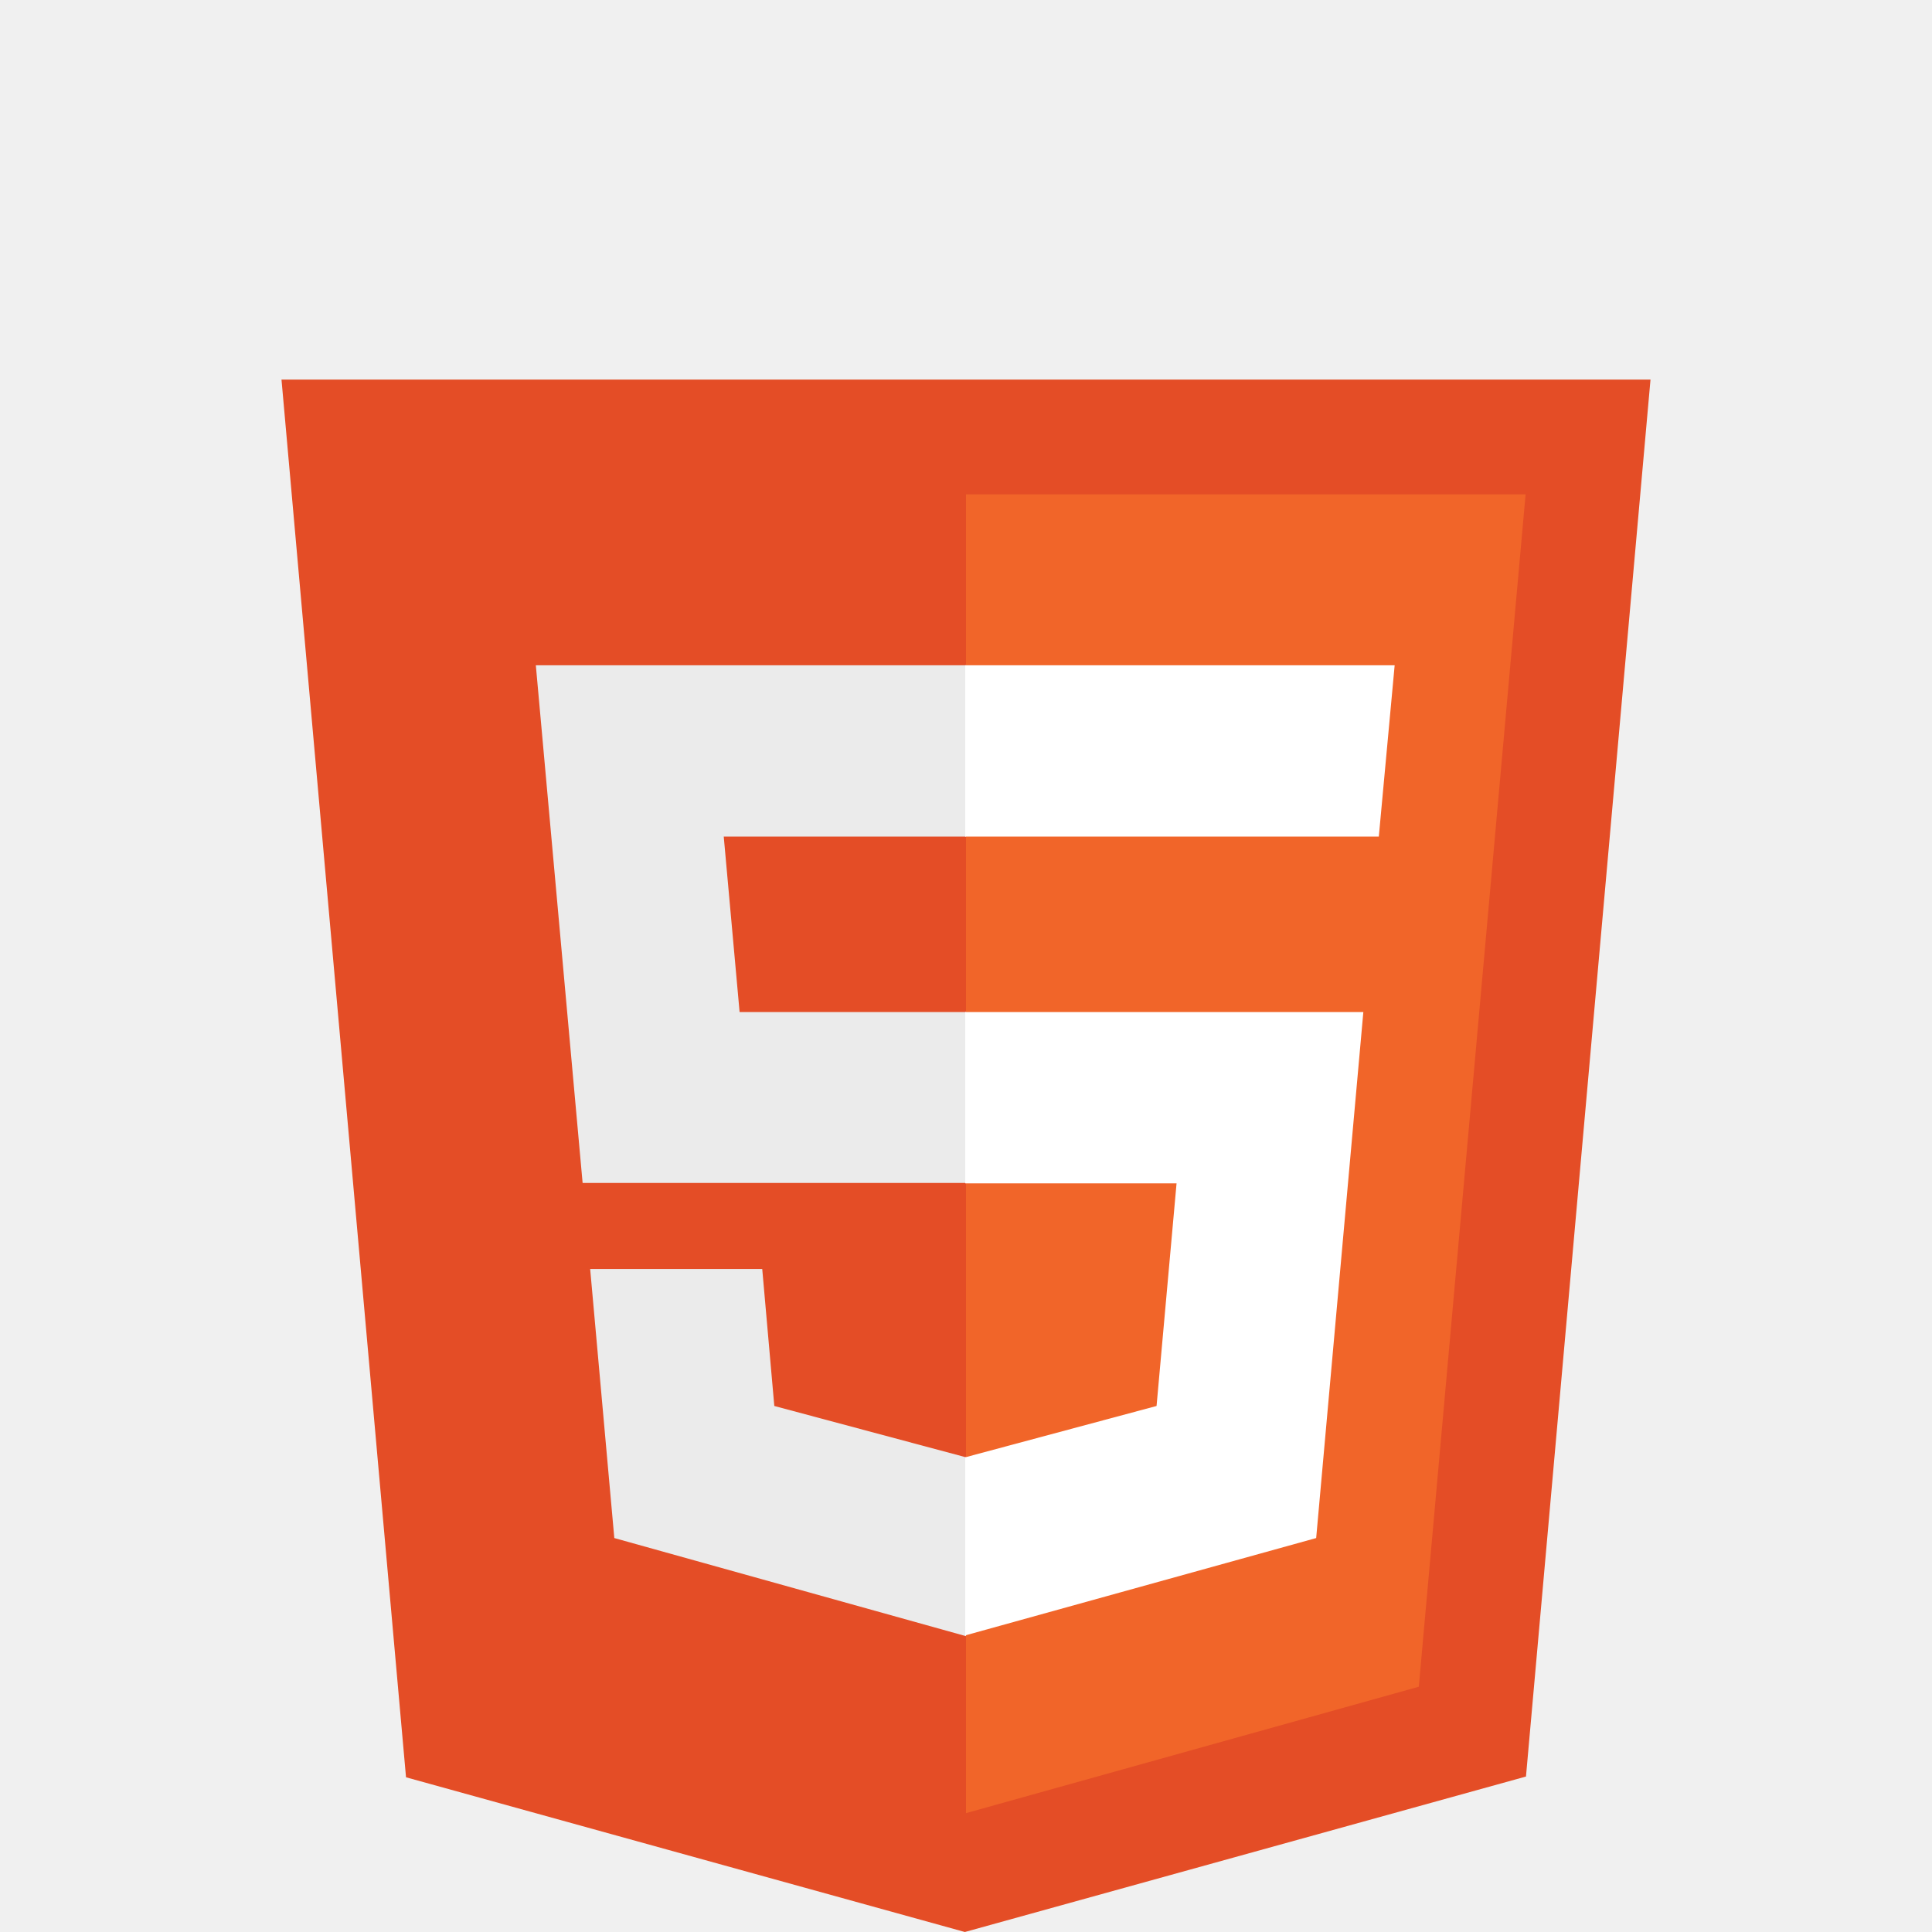
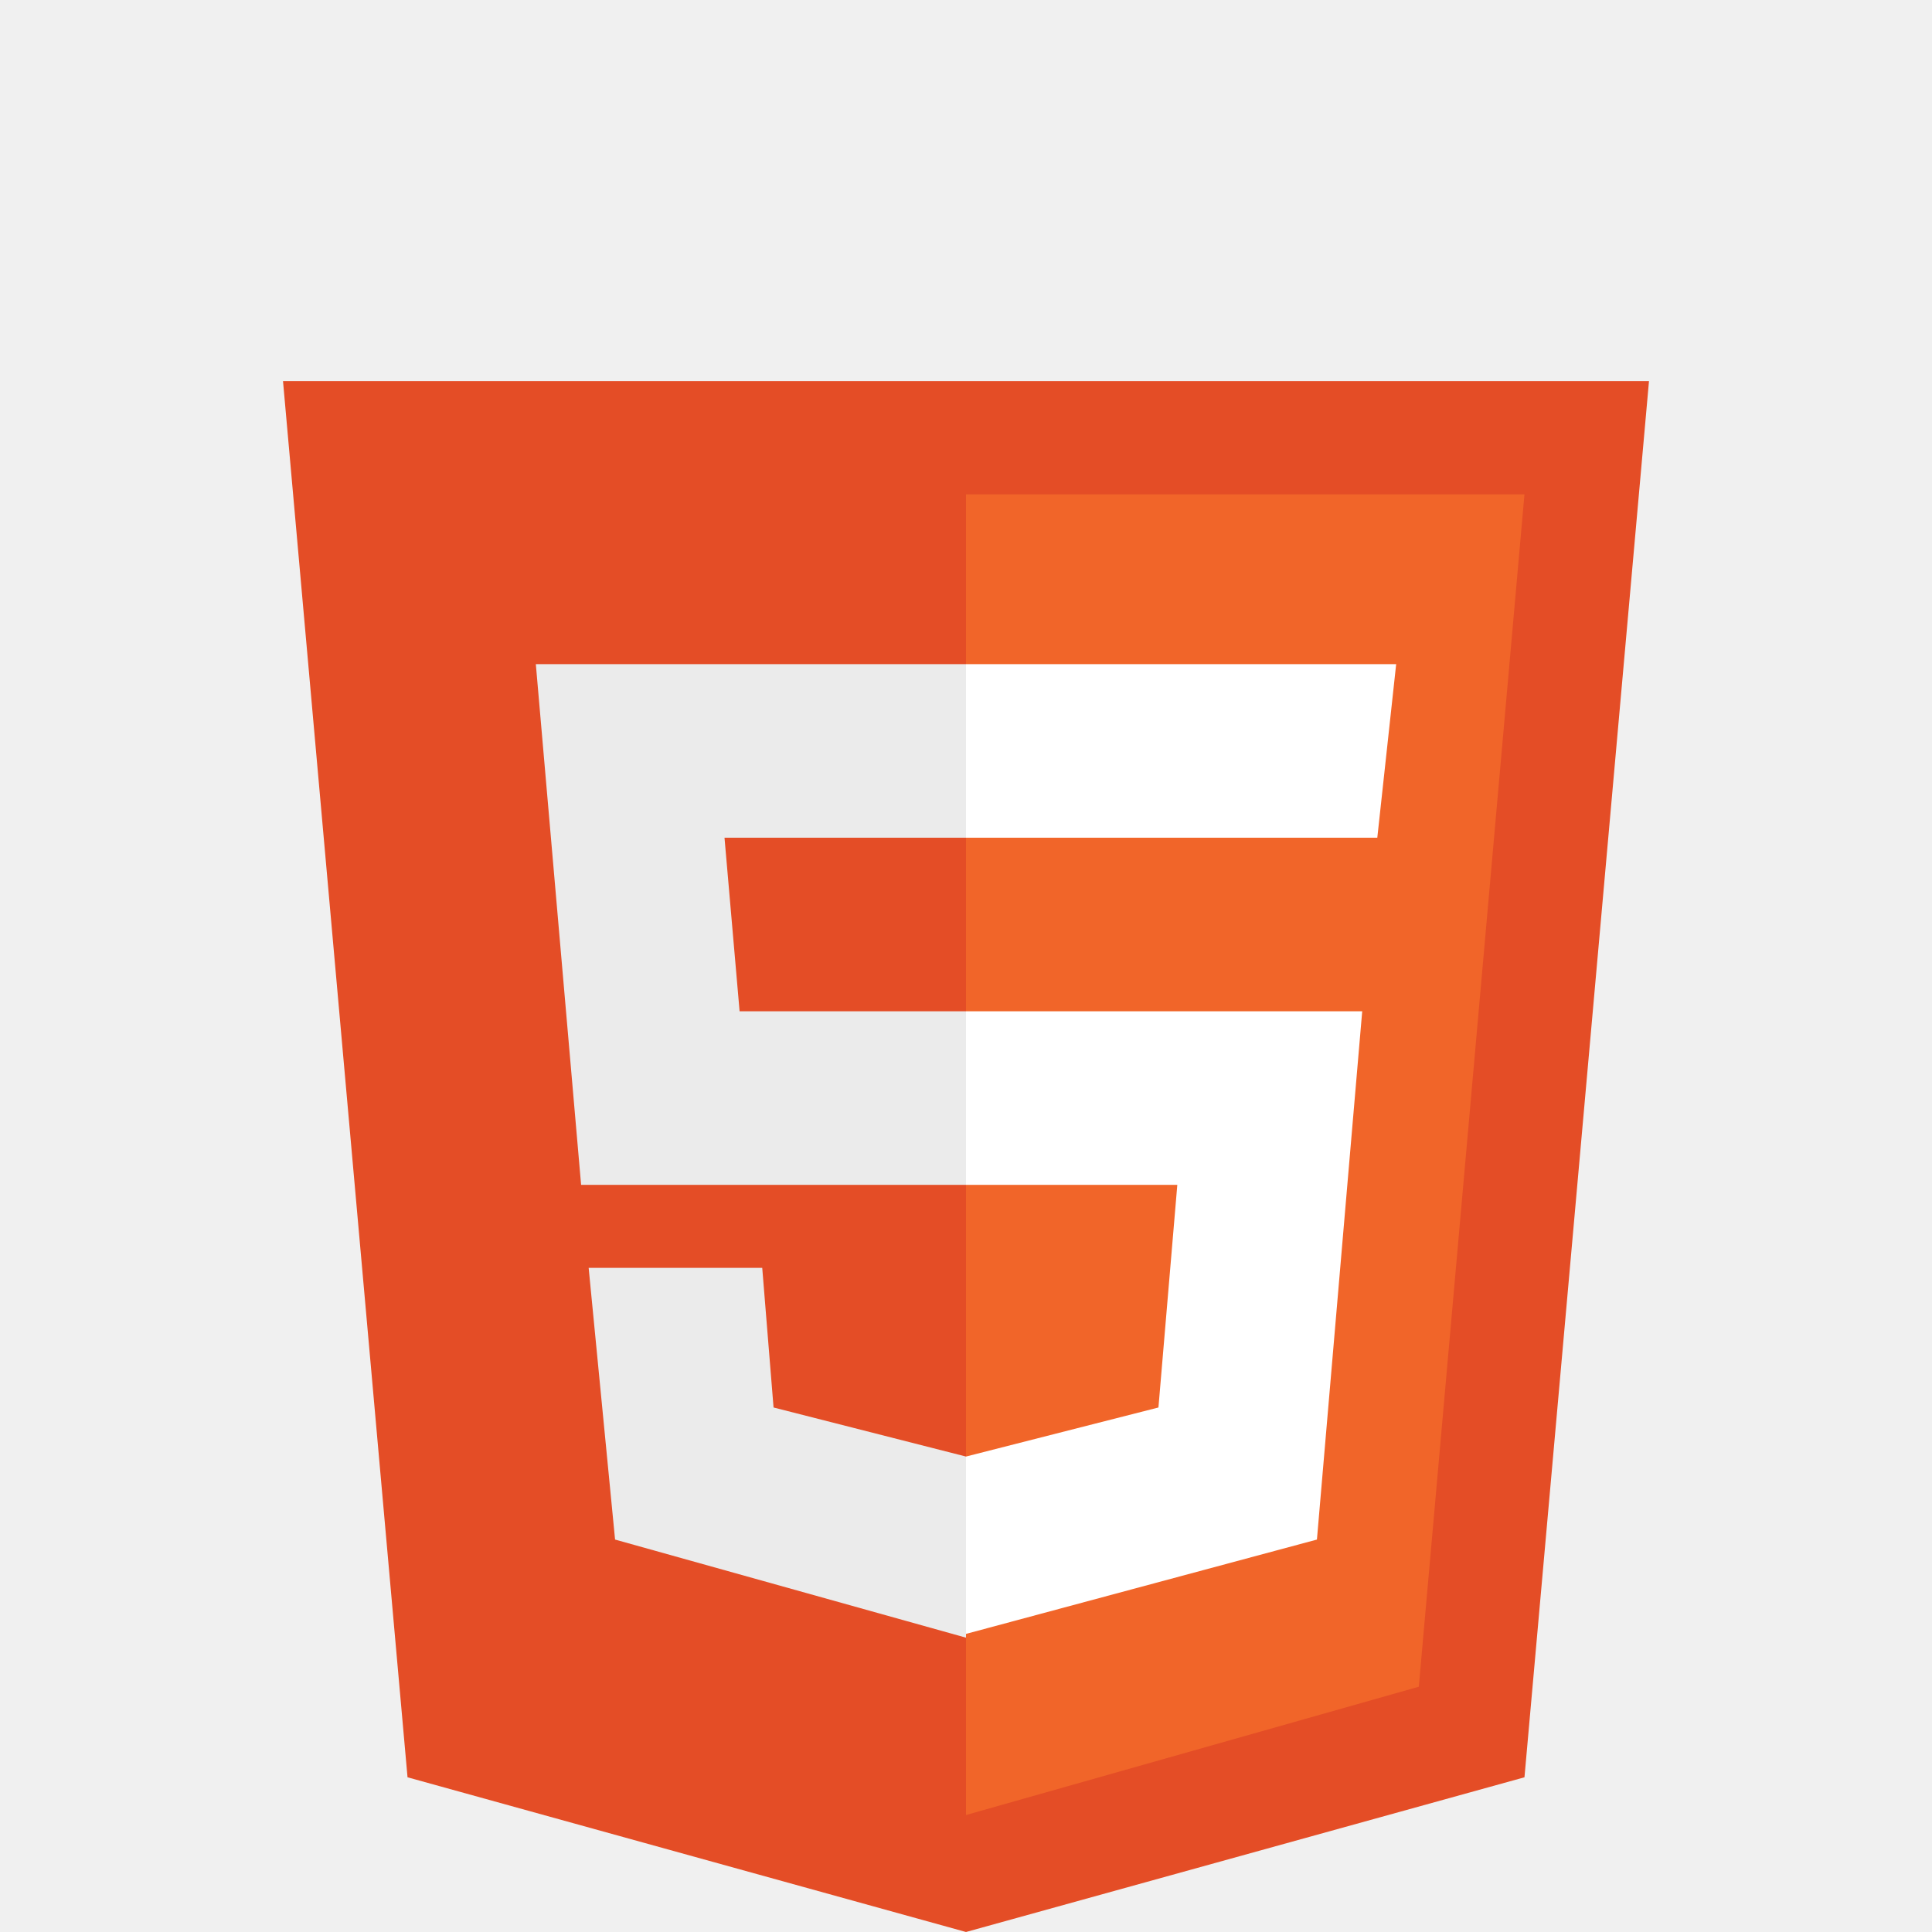
<svg xmlns="http://www.w3.org/2000/svg" viewBox="0 0 512 512">
-   <path fill="#e44d26" d="M107.6 471l-33-370.4h362.8l-33 370.2L255.7 512" />
-   <path fill="#f16529" d="M256 480.5V131h148.3L376 447" />
-   <path fill="#ebebeb" d="M142 176.3h114v45.4h-64.2l4.2 46.5h60v45.3H154.4m2 22.8H202l3.2 36.3 50.8 13.6v47.4l-93.2-26" />
-   <path fill="#fff" d="M369.6 176.3H255.8v45.4h109.6m-4.1 46.5H255.8v45.4h56l-5.3 59-50.7 13.6v47.2l93-25.8" />
+   <defs />
+   <path fill="#e44d26" d="M108 471L75 101h362l-33 370-148 41" />
+   <path fill="#f16529" d="M256 481V131h148l-28 316" />
+   <path fill="#ebebeb" d="M142 176h114v46h-64l4 46h60v46H154m2 22h46l3 37 51 13v48l-93-26" />
+   <path fill="#fff" d="M370 176H256v46h109m-4 46H256v46h56l-5 59-51 13v47l93-25" />
</svg>
